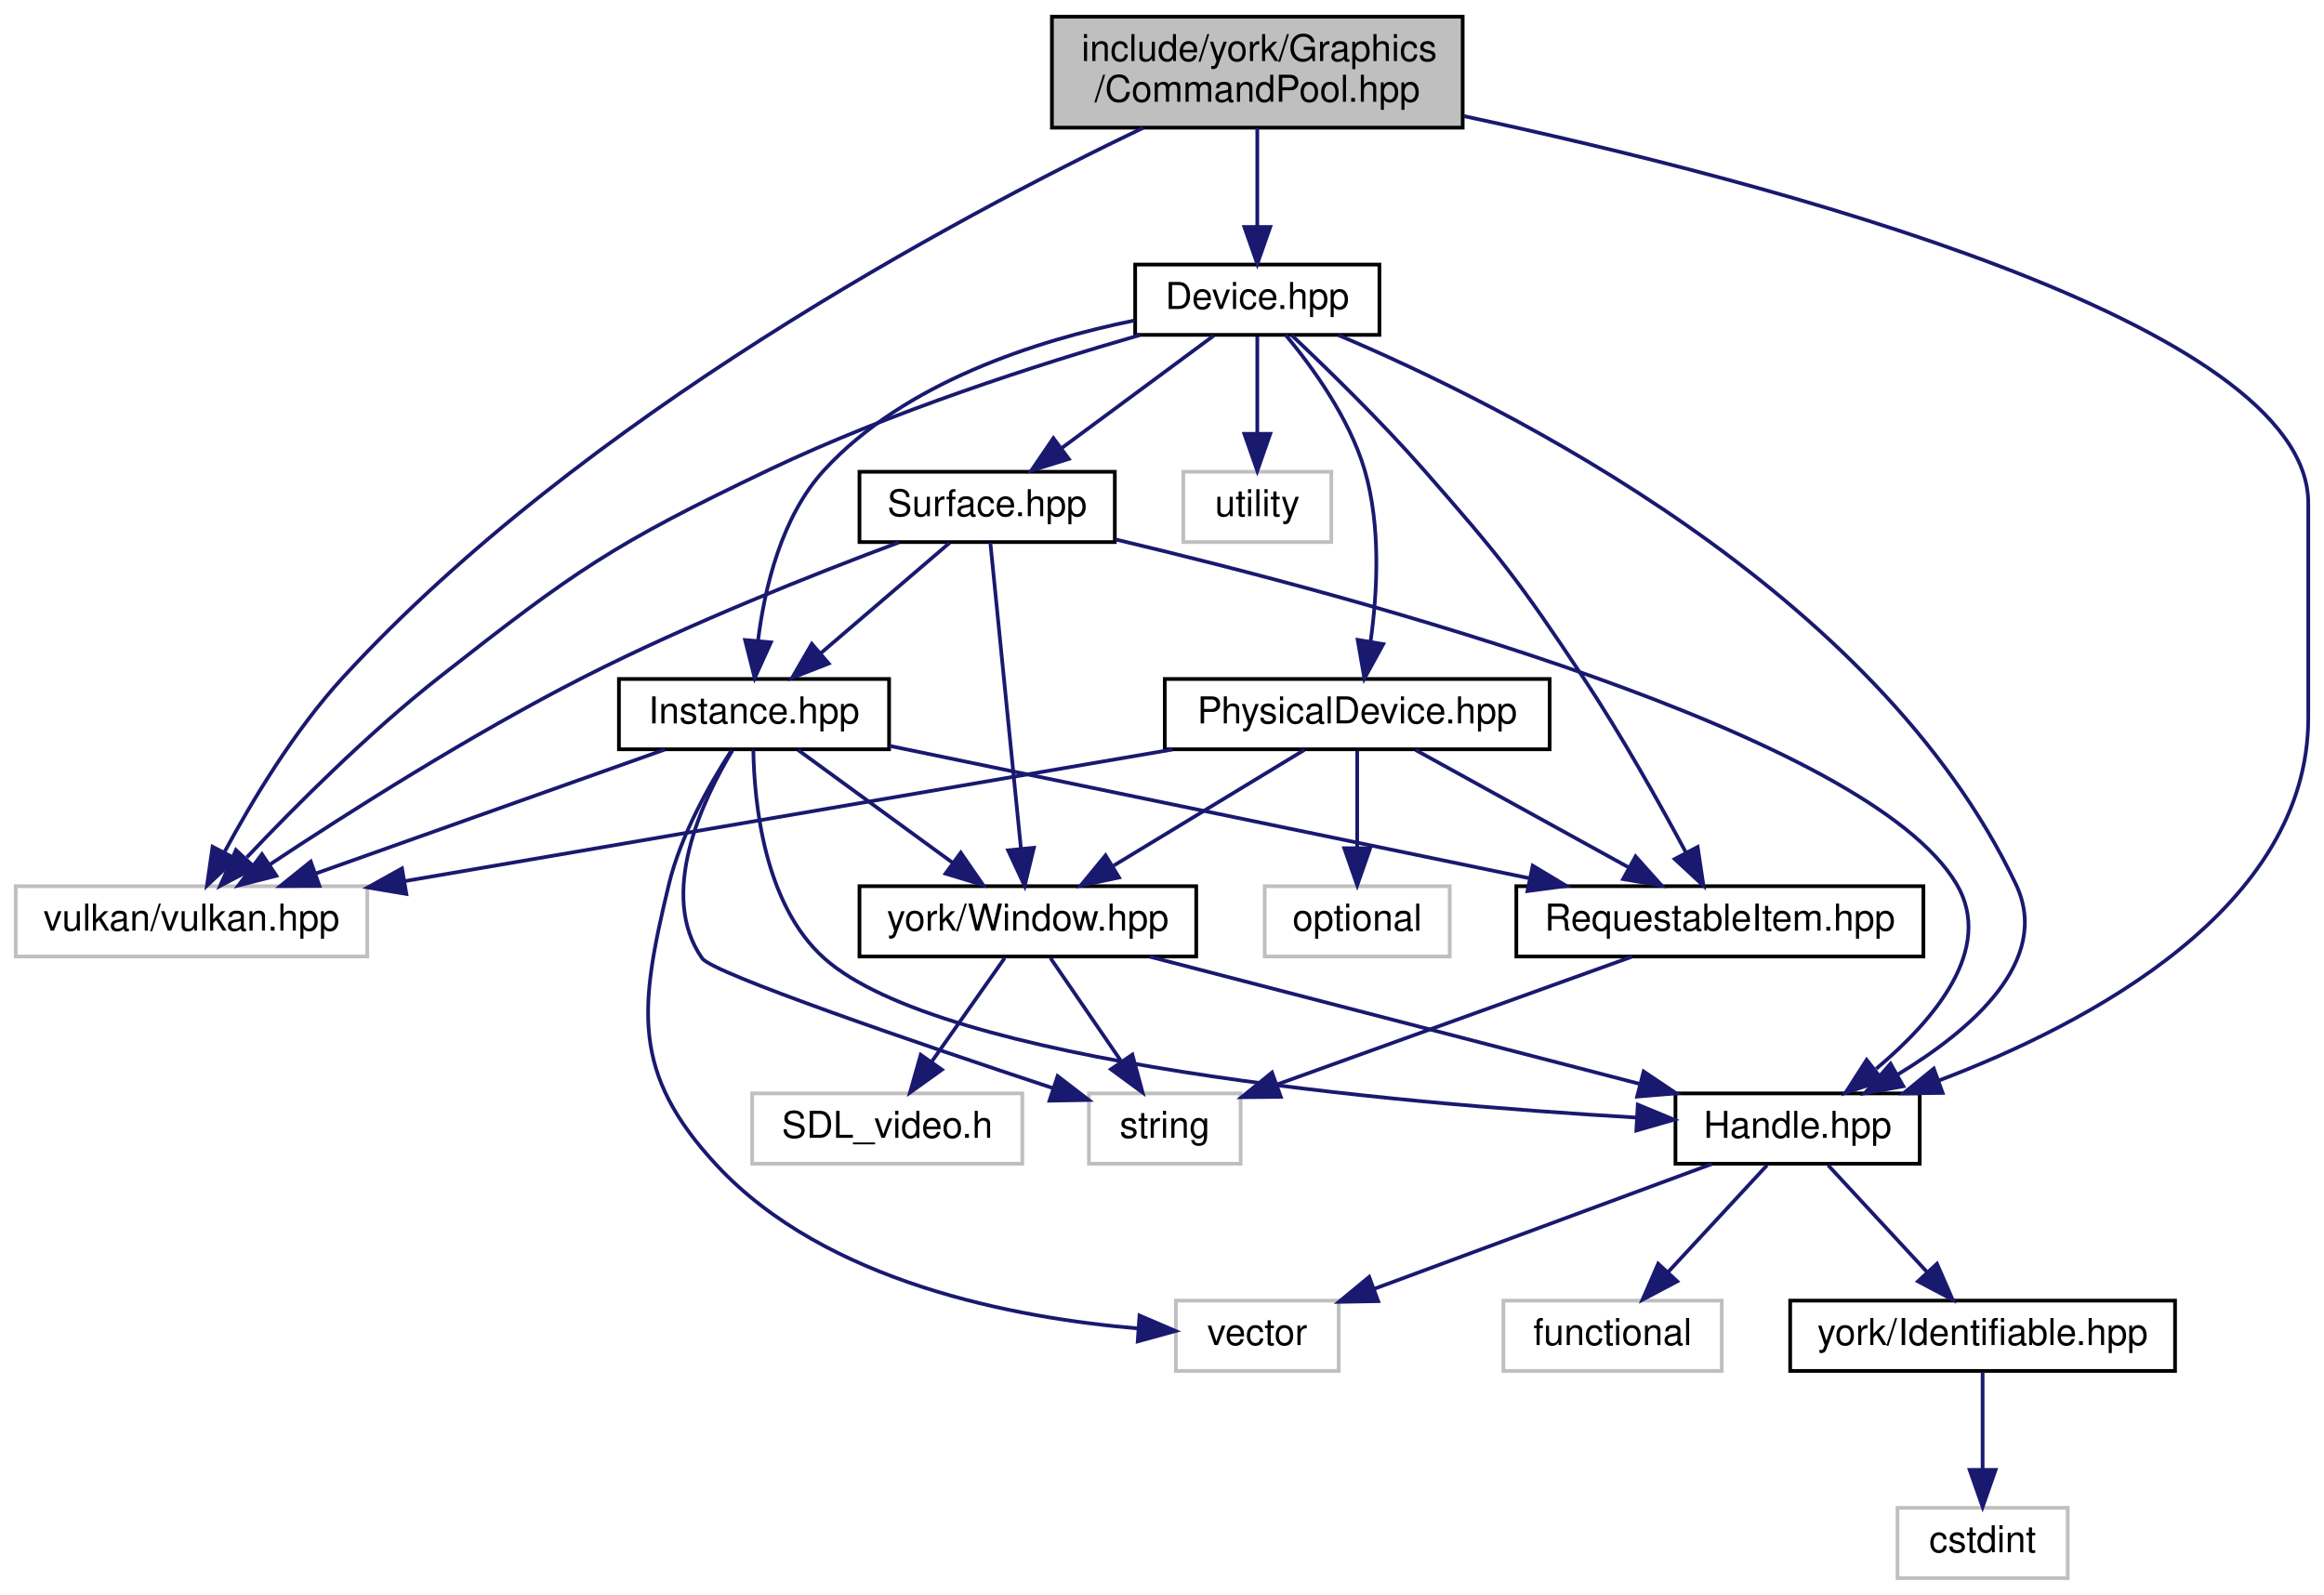
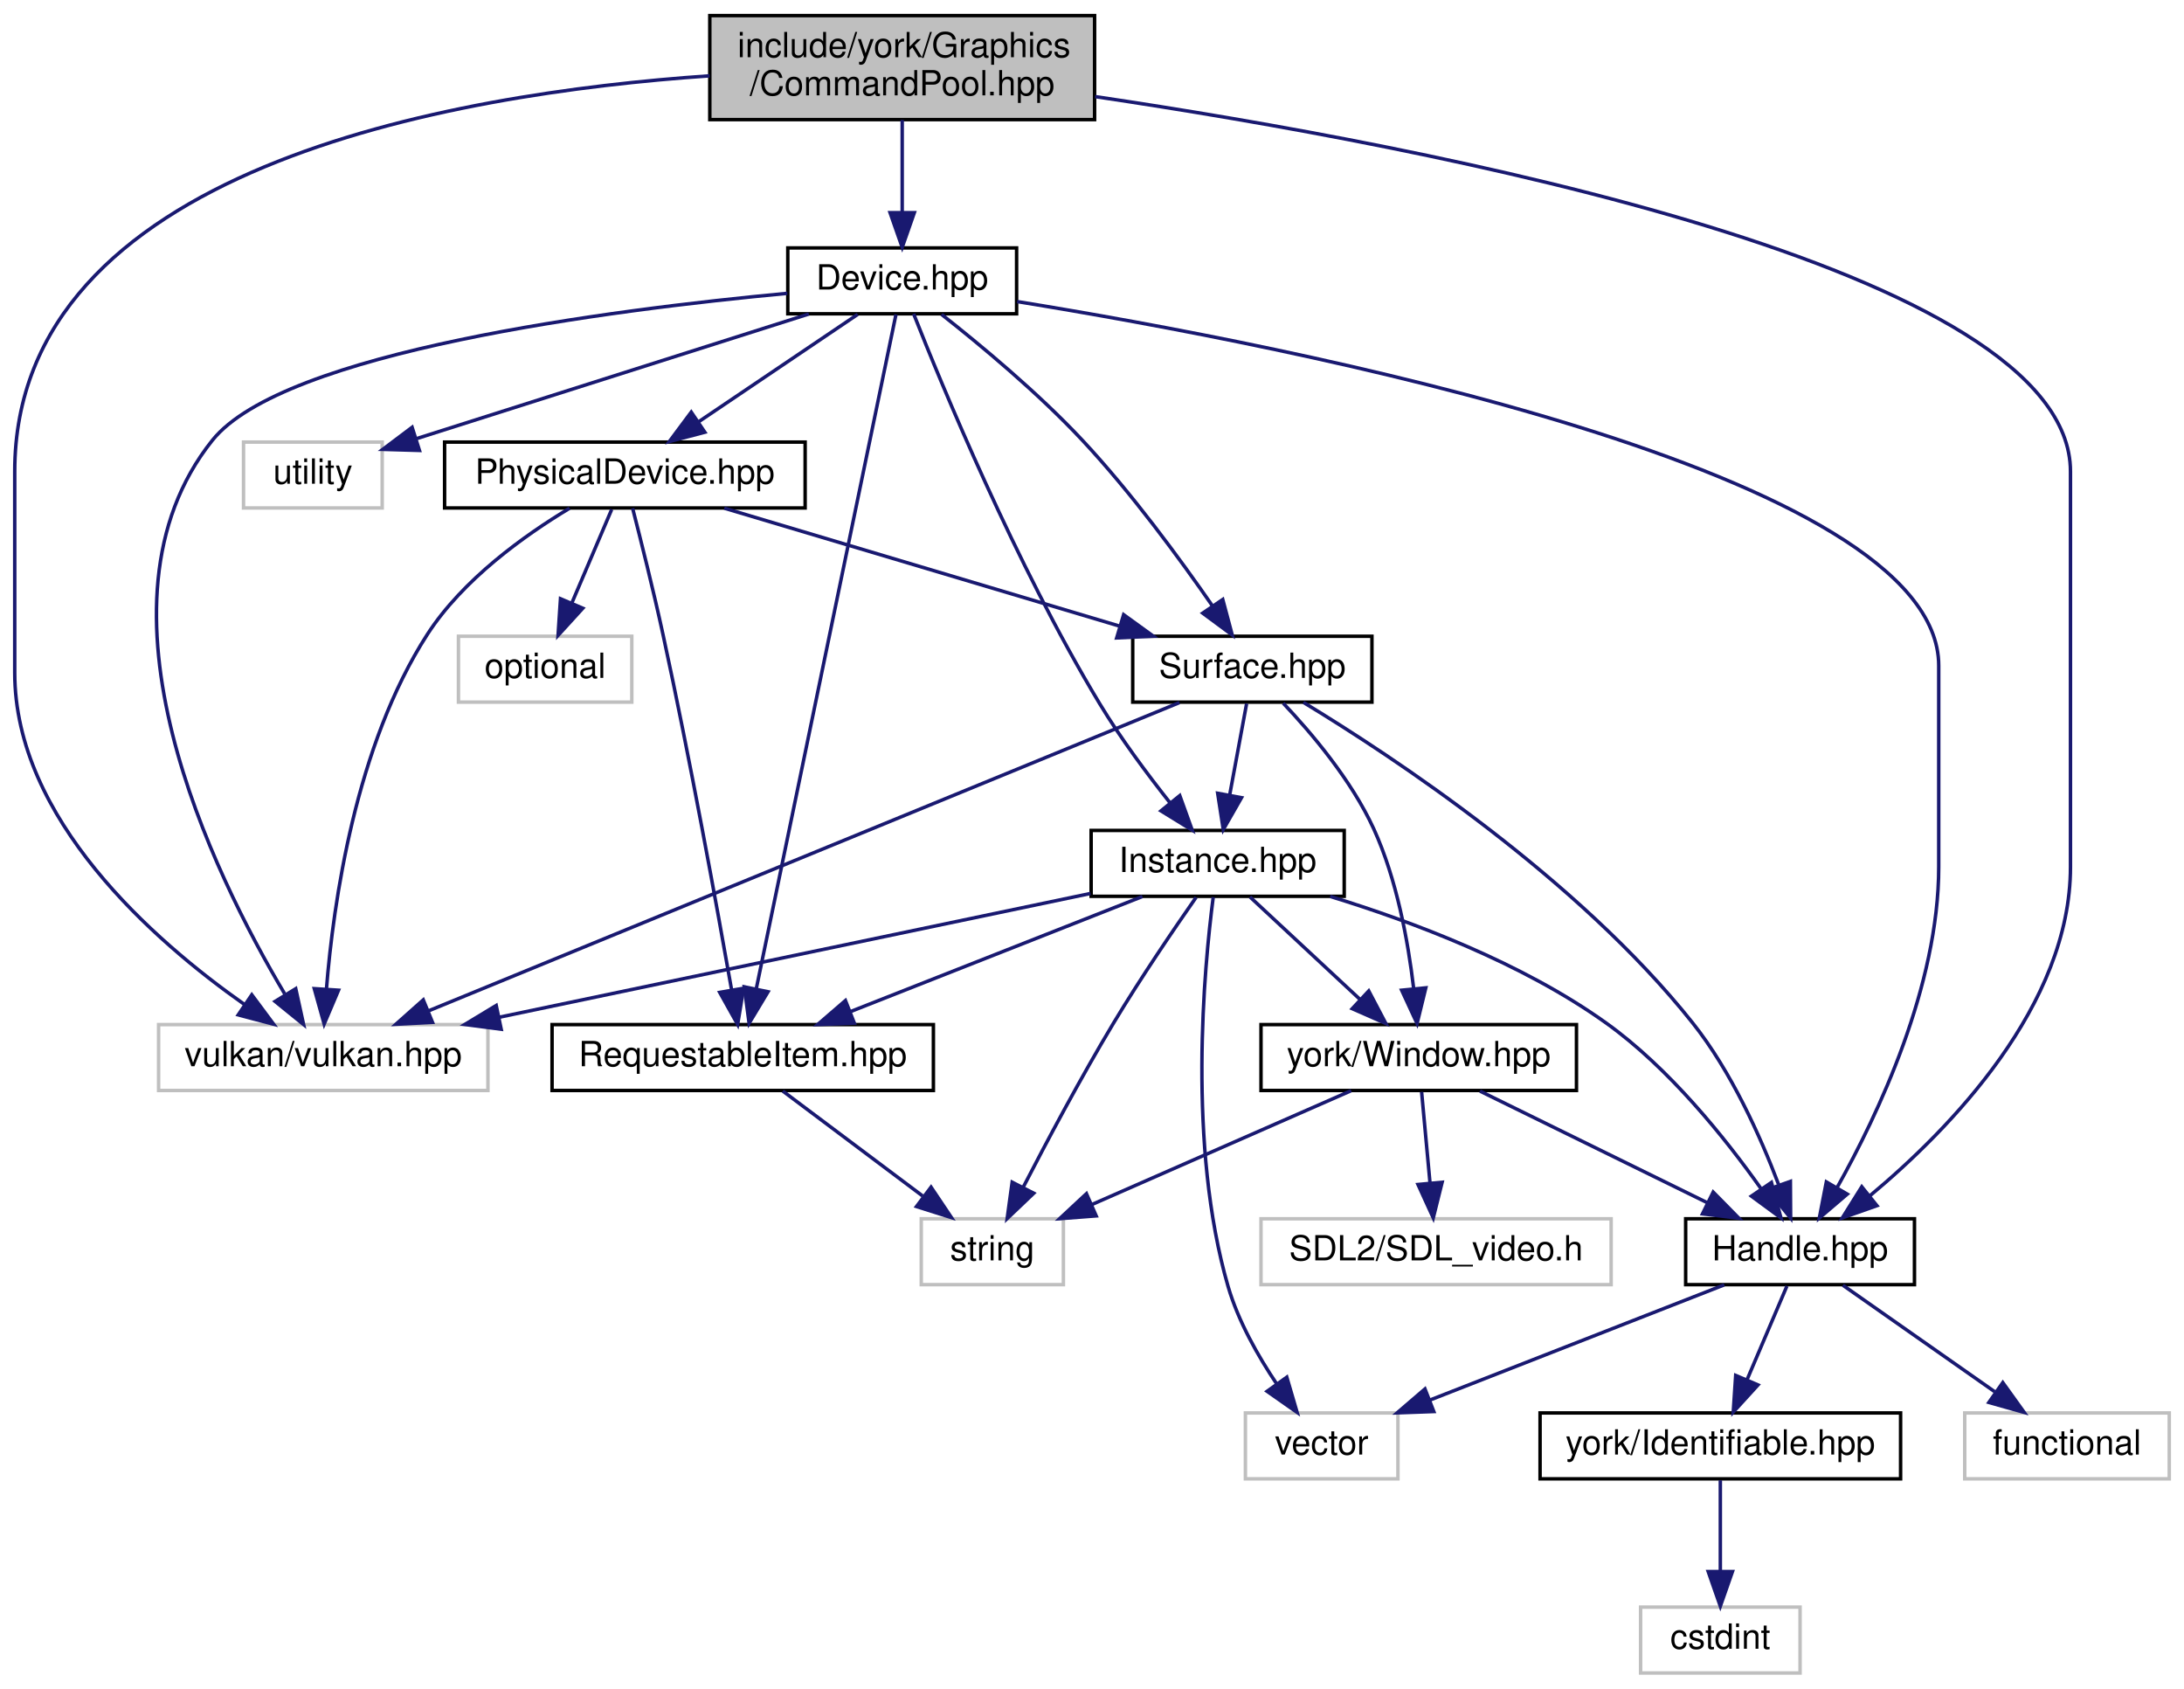
- <svg xmlns="http://www.w3.org/2000/svg" xmlns:xlink="http://www.w3.org/1999/xlink" width="628pt" height="431pt" viewBox="0.00 0.00 627.50 431.00">
-   <g id="graph0" class="graph" transform="scale(1 1) rotate(0) translate(4 427)">
+ <svg xmlns="http://www.w3.org/2000/svg" xmlns:xlink="http://www.w3.org/1999/xlink" width="630pt" height="487pt" viewBox="0.00 0.00 629.50 487.00">
+   <g id="graph0" class="graph" transform="scale(1 1) rotate(0) translate(4 483)">
    <g id="node1" class="node">
      <g id="a_node1">
        <a xlink:title=" ">
-           <polygon fill="#bfbfbf" stroke="black" points="280,-392.5 280,-422.5 391,-422.5 391,-392.5 280,-392.5" />
-           <text text-anchor="start" x="288" y="-410.5" font-family="Helvetica,sans-Serif" font-size="10.00">include/york/Graphics</text>
-           <text text-anchor="middle" x="335.5" y="-399.5" font-family="Helvetica,sans-Serif" font-size="10.00">/CommandPool.hpp</text>
+           <polygon fill="#bfbfbf" stroke="black" points="200.5,-448.5 200.5,-478.5 311.5,-478.5 311.5,-448.5 200.5,-448.5" />
+           <text text-anchor="start" x="208.5" y="-466.5" font-family="Helvetica,sans-Serif" font-size="10.00">include/york/Graphics</text>
+           <text text-anchor="middle" x="256" y="-455.5" font-family="Helvetica,sans-Serif" font-size="10.00">/CommandPool.hpp</text>
        </a>
      </g>
    </g>
    <g id="node2" class="node">
      <g id="a_node2">
        <a xlink:title=" ">
-           <polygon fill="none" stroke="#bfbfbf" points="0,-168.5 0,-187.5 95,-187.5 95,-168.5 0,-168.5" />
-           <text text-anchor="middle" x="47.5" y="-175.5" font-family="Helvetica,sans-Serif" font-size="10.00">vulkan/vulkan.hpp</text>
+           <polygon fill="none" stroke="#bfbfbf" points="41.5,-168.5 41.5,-187.5 136.5,-187.5 136.5,-168.5 41.5,-168.5" />
+           <text text-anchor="middle" x="89" y="-175.5" font-family="Helvetica,sans-Serif" font-size="10.00">vulkan/vulkan.hpp</text>
        </a>
      </g>
    </g>
    <g id="edge1" class="edge">
-       <path fill="none" stroke="midnightblue" d="M304.68,-392.47C254.21,-368.24 153.08,-314.32 88.5,-244 75.28,-229.61 63.77,-210.41 56.34,-196.61" />
-       <polygon fill="midnightblue" stroke="midnightblue" points="59.4,-194.92 51.68,-187.67 53.19,-198.16 59.4,-194.92" />
+       <path fill="none" stroke="midnightblue" d="M200.45,-461.13C125.16,-455.97 0,-434.28 0,-347 0,-347 0,-347 0,-289 0,-246.85 39.99,-211.78 66.36,-193.24" />
+       <polygon fill="midnightblue" stroke="midnightblue" points="68.38,-196.1 74.7,-187.6 64.46,-190.3 68.38,-196.1" />
    </g>
    <g id="node3" class="node">
      <g id="a_node3">
        <a xlink:href="_handle_8hpp.html" target="_top" xlink:title="Contains the declarations for the Handle classes which form the basis of our Vulkan implementation.">
-           <polygon fill="none" stroke="black" points="448.5,-112.5 448.5,-131.5 514.5,-131.5 514.5,-112.5 448.5,-112.5" />
-           <text text-anchor="middle" x="481.5" y="-119.5" font-family="Helvetica,sans-Serif" font-size="10.00">Handle.hpp</text>
+           <polygon fill="none" stroke="black" points="482,-112.5 482,-131.5 548,-131.5 548,-112.5 482,-112.5" />
+           <text text-anchor="middle" x="515" y="-119.5" font-family="Helvetica,sans-Serif" font-size="10.00">Handle.hpp</text>
        </a>
      </g>
    </g>
    <g id="edge2" class="edge">
-       <path fill="none" stroke="midnightblue" d="M391.27,-395.63C473.98,-377.9 619.5,-339.77 619.5,-291 619.5,-291 619.5,-291 619.5,-233 619.5,-181.66 560.37,-150.4 519.53,-134.93" />
-       <polygon fill="midnightblue" stroke="midnightblue" points="520.69,-131.63 510.09,-131.51 518.3,-138.21 520.69,-131.63" />
+       <path fill="none" stroke="midnightblue" d="M311.65,-455.14C407.37,-440.92 593,-405.76 593,-347 593,-347 593,-347 593,-233 593,-192.97 558.2,-157.34 535.09,-138.09" />
+       <polygon fill="midnightblue" stroke="midnightblue" points="537.18,-135.28 527.19,-131.76 532.8,-140.74 537.18,-135.28" />
    </g>
    <g id="node8" class="node">
      <g id="a_node8">
        <a xlink:href="_device_8hpp.html" target="_top" xlink:title=" ">
-           <polygon fill="none" stroke="black" points="302.5,-336.5 302.5,-355.5 368.5,-355.5 368.5,-336.5 302.5,-336.5" />
-           <text text-anchor="middle" x="335.5" y="-343.5" font-family="Helvetica,sans-Serif" font-size="10.00">Device.hpp</text>
+           <polygon fill="none" stroke="black" points="223,-392.5 223,-411.5 289,-411.5 289,-392.5 223,-392.5" />
+           <text text-anchor="middle" x="256" y="-399.5" font-family="Helvetica,sans-Serif" font-size="10.00">Device.hpp</text>
        </a>
      </g>
    </g>
    <g id="edge7" class="edge">
-       <path fill="none" stroke="midnightblue" d="M335.5,-392.4C335.5,-384.47 335.5,-374.46 335.5,-365.86" />
-       <polygon fill="midnightblue" stroke="midnightblue" points="339,-365.66 335.5,-355.66 332,-365.66 339,-365.66" />
+       <path fill="none" stroke="midnightblue" d="M256,-448.4C256,-440.47 256,-430.46 256,-421.86" />
+       <polygon fill="midnightblue" stroke="midnightblue" points="259.5,-421.66 256,-411.66 252.5,-421.66 259.5,-421.66" />
    </g>
    <g id="node4" class="node">
      <g id="a_node4">
        <a xlink:title=" ">
-           <polygon fill="none" stroke="#bfbfbf" points="313.5,-56.5 313.5,-75.5 357.5,-75.5 357.5,-56.5 313.5,-56.5" />
-           <text text-anchor="middle" x="335.5" y="-63.5" font-family="Helvetica,sans-Serif" font-size="10.00">vector</text>
+           <polygon fill="none" stroke="#bfbfbf" points="355,-56.5 355,-75.5 399,-75.5 399,-56.5 355,-56.5" />
+           <text text-anchor="middle" x="377" y="-63.5" font-family="Helvetica,sans-Serif" font-size="10.00">vector</text>
        </a>
      </g>
    </g>
    <g id="edge3" class="edge">
-       <path fill="none" stroke="midnightblue" d="M458.37,-112.44C433.73,-103.33 394.58,-88.85 367.11,-78.69" />
-       <polygon fill="midnightblue" stroke="midnightblue" points="368.16,-75.35 357.57,-75.16 365.74,-81.91 368.16,-75.35" />
+       <path fill="none" stroke="midnightblue" d="M493.13,-112.44C470.22,-103.48 434.02,-89.31 408.13,-79.18" />
+       <polygon fill="midnightblue" stroke="midnightblue" points="409.35,-75.9 398.76,-75.52 406.8,-82.42 409.35,-75.9" />
    </g>
    <g id="node5" class="node">
      <g id="a_node5">
        <a xlink:title=" ">
-           <polygon fill="none" stroke="#bfbfbf" points="402,-56.5 402,-75.5 461,-75.5 461,-56.5 402,-56.5" />
-           <text text-anchor="middle" x="431.5" y="-63.5" font-family="Helvetica,sans-Serif" font-size="10.00">functional</text>
+           <polygon fill="none" stroke="#bfbfbf" points="562.5,-56.5 562.5,-75.5 621.5,-75.5 621.5,-56.5 562.5,-56.5" />
+           <text text-anchor="middle" x="592" y="-63.5" font-family="Helvetica,sans-Serif" font-size="10.00">functional</text>
        </a>
      </g>
    </g>
    <g id="edge4" class="edge">
-       <path fill="none" stroke="midnightblue" d="M473.24,-112.08C466.04,-104.3 455.39,-92.8 446.65,-83.37" />
-       <polygon fill="midnightblue" stroke="midnightblue" points="448.97,-80.71 439.6,-75.75 443.83,-85.47 448.97,-80.71" />
+       <path fill="none" stroke="midnightblue" d="M527.37,-112.32C539.16,-104.06 557.13,-91.45 571.14,-81.63" />
+       <polygon fill="midnightblue" stroke="midnightblue" points="573.48,-84.26 579.66,-75.65 569.46,-78.53 573.48,-84.26" />
    </g>
    <g id="node6" class="node">
      <g id="a_node6">
        <a xlink:href="_identifiable_8hpp.html" target="_top" xlink:title=" ">
-           <polygon fill="none" stroke="black" points="479.5,-56.5 479.5,-75.5 583.5,-75.5 583.5,-56.5 479.5,-56.5" />
-           <text text-anchor="middle" x="531.5" y="-63.5" font-family="Helvetica,sans-Serif" font-size="10.00">york/Identifiable.hpp</text>
+           <polygon fill="none" stroke="black" points="440,-56.5 440,-75.5 544,-75.5 544,-56.5 440,-56.5" />
+           <text text-anchor="middle" x="492" y="-63.5" font-family="Helvetica,sans-Serif" font-size="10.00">york/Identifiable.hpp</text>
        </a>
      </g>
    </g>
    <g id="edge5" class="edge">
-       <path fill="none" stroke="midnightblue" d="M489.76,-112.08C496.96,-104.3 507.61,-92.8 516.35,-83.37" />
-       <polygon fill="midnightblue" stroke="midnightblue" points="519.17,-85.47 523.4,-75.75 514.03,-80.71 519.17,-85.47" />
+       <path fill="none" stroke="midnightblue" d="M511.2,-112.08C508.09,-104.77 503.58,-94.18 499.71,-85.1" />
+       <polygon fill="midnightblue" stroke="midnightblue" points="502.87,-83.58 495.73,-75.75 496.43,-86.32 502.87,-83.58" />
    </g>
    <g id="node7" class="node">
      <g id="a_node7">
        <a xlink:title=" ">
-           <polygon fill="none" stroke="#bfbfbf" points="508.5,-0.5 508.5,-19.5 554.5,-19.5 554.5,-0.5 508.5,-0.5" />
-           <text text-anchor="middle" x="531.5" y="-7.5" font-family="Helvetica,sans-Serif" font-size="10.00">cstdint</text>
+           <polygon fill="none" stroke="#bfbfbf" points="469,-0.5 469,-19.5 515,-19.5 515,-0.5 469,-0.5" />
+           <text text-anchor="middle" x="492" y="-7.5" font-family="Helvetica,sans-Serif" font-size="10.00">cstdint</text>
        </a>
      </g>
    </g>
    <g id="edge6" class="edge">
-       <path fill="none" stroke="midnightblue" d="M531.5,-56.08C531.5,-49.01 531.5,-38.86 531.5,-29.99" />
-       <polygon fill="midnightblue" stroke="midnightblue" points="535,-29.75 531.5,-19.75 528,-29.75 535,-29.75" />
+       <path fill="none" stroke="midnightblue" d="M492,-56.08C492,-49.01 492,-38.86 492,-29.99" />
+       <polygon fill="midnightblue" stroke="midnightblue" points="495.5,-29.75 492,-19.75 488.5,-29.75 495.5,-29.75" />
    </g>
    <g id="edge9" class="edge">
-       <path fill="none" stroke="midnightblue" d="M303.75,-336.44C276.49,-328.57 236.5,-315.74 203.5,-300 161.32,-279.88 151.25,-272.87 114.5,-244 95.29,-228.91 75.48,-209.06 62.43,-195.28" />
-       <polygon fill="midnightblue" stroke="midnightblue" points="64.63,-192.51 55.24,-187.59 59.51,-197.28 64.63,-192.51" />
+       <path fill="none" stroke="midnightblue" d="M222.87,-398.4C171.76,-393.63 77.4,-381.53 57,-356 19.03,-308.49 57.36,-230.81 77.87,-196.38" />
+       <polygon fill="midnightblue" stroke="midnightblue" points="81.06,-197.86 83.33,-187.51 75.1,-194.19 81.06,-197.86" />
    </g>
    <g id="edge10" class="edge">
-       <path fill="none" stroke="midnightblue" d="M357.46,-336.4C402.18,-317.5 502.76,-267.6 540.5,-188 550.3,-167.34 528.35,-148.57 508.5,-136.57" />
-       <polygon fill="midnightblue" stroke="midnightblue" points="510.07,-133.44 499.65,-131.55 506.62,-139.53 510.07,-133.44" />
+       <path fill="none" stroke="midnightblue" d="M289.14,-396.03C366.99,-383.41 555,-347.14 555,-291 555,-291 555,-291 555,-233 555,-198.62 537.53,-161.63 525.68,-140.5" />
+       <polygon fill="midnightblue" stroke="midnightblue" points="528.62,-138.61 520.56,-131.73 522.58,-142.13 528.62,-138.61" />
    </g>
    <g id="node9" class="node">
      <g id="a_node9">
        <a xlink:title=" ">
-           <polygon fill="none" stroke="#bfbfbf" points="315.5,-280.5 315.5,-299.5 355.5,-299.5 355.5,-280.5 315.5,-280.5" />
-           <text text-anchor="middle" x="335.5" y="-287.5" font-family="Helvetica,sans-Serif" font-size="10.00">utility</text>
+           <polygon fill="none" stroke="#bfbfbf" points="66,-336.5 66,-355.5 106,-355.5 106,-336.5 66,-336.5" />
+           <text text-anchor="middle" x="86" y="-343.5" font-family="Helvetica,sans-Serif" font-size="10.00">utility</text>
        </a>
      </g>
    </g>
    <g id="edge8" class="edge">
-       <path fill="none" stroke="midnightblue" d="M335.5,-336.08C335.5,-329.01 335.5,-318.86 335.5,-309.99" />
-       <polygon fill="midnightblue" stroke="midnightblue" points="339,-309.75 335.5,-299.75 332,-309.75 339,-309.75" />
+       <path fill="none" stroke="midnightblue" d="M229.06,-392.44C198.23,-382.65 147.86,-366.65 115.86,-356.48" />
+       <polygon fill="midnightblue" stroke="midnightblue" points="116.75,-353.09 106.16,-353.4 114.63,-359.77 116.75,-353.09" />
    </g>
    <g id="node10" class="node">
      <g id="a_node10">
        <a xlink:href="_instance_8hpp.html" target="_top" xlink:title=" ">
-           <polygon fill="none" stroke="black" points="163,-224.5 163,-243.5 236,-243.5 236,-224.5 163,-224.5" />
-           <text text-anchor="middle" x="199.5" y="-231.5" font-family="Helvetica,sans-Serif" font-size="10.00">Instance.hpp</text>
+           <polygon fill="none" stroke="black" points="310.5,-224.5 310.5,-243.5 383.5,-243.5 383.5,-224.5 310.5,-224.5" />
+           <text text-anchor="middle" x="347" y="-231.5" font-family="Helvetica,sans-Serif" font-size="10.00">Instance.hpp</text>
        </a>
      </g>
    </g>
    <g id="edge11" class="edge">
-       <path fill="none" stroke="midnightblue" d="M302.25,-340.38C276.01,-335.04 240.31,-323.7 218.5,-300 206.94,-287.44 202.38,-268.22 200.6,-253.93" />
-       <polygon fill="midnightblue" stroke="midnightblue" points="204.07,-253.4 199.69,-243.76 197.09,-254.03 204.07,-253.4" />
+       <path fill="none" stroke="midnightblue" d="M259.3,-392.48C267.27,-372.27 288.74,-320.14 313,-280 319.01,-270.05 326.77,-259.65 333.35,-251.35" />
+       <polygon fill="midnightblue" stroke="midnightblue" points="336.07,-253.55 339.66,-243.58 330.64,-249.14 336.07,-253.55" />
    </g>
    <g id="node12" class="node">
      <g id="a_node12">
        <a xlink:href="_requestable_item_8hpp.html" target="_top" xlink:title=" ">
-           <polygon fill="none" stroke="black" points="405.5,-168.5 405.5,-187.5 515.5,-187.5 515.5,-168.5 405.5,-168.5" />
-           <text text-anchor="middle" x="460.5" y="-175.5" font-family="Helvetica,sans-Serif" font-size="10.00">RequestableItem.hpp</text>
-         </a>
-       </g>
-     </g>
-     <g id="edge27" class="edge">
-       <path fill="none" stroke="midnightblue" d="M344.82,-336.37C354.18,-327.54 368.84,-313.29 380.5,-300 401.19,-276.41 406.14,-270.14 423.5,-244 433.8,-228.48 444.18,-209.95 451.31,-196.65" />
-       <polygon fill="midnightblue" stroke="midnightblue" points="454.49,-198.11 456.07,-187.64 448.3,-194.84 454.49,-198.11" />
+           <polygon fill="none" stroke="black" points="155,-168.5 155,-187.5 265,-187.5 265,-168.5 155,-168.5" />
+           <text text-anchor="middle" x="210" y="-175.5" font-family="Helvetica,sans-Serif" font-size="10.00">RequestableItem.hpp</text>
+         </a>
+       </g>
+     </g>
+     <g id="edge31" class="edge">
+       <path fill="none" stroke="midnightblue" d="M254.2,-392.3C247.43,-359.63 223.44,-243.87 213.93,-197.96" />
+       <polygon fill="midnightblue" stroke="midnightblue" points="217.3,-196.97 211.84,-187.88 210.44,-198.39 217.3,-196.97" />
    </g>
    <g id="node15" class="node">
      <g id="a_node15">
        <a xlink:href="_physical_device_8hpp.html" target="_top" xlink:title=" ">
-           <polygon fill="none" stroke="black" points="310.5,-224.5 310.5,-243.5 414.5,-243.5 414.5,-224.5 310.5,-224.5" />
-           <text text-anchor="middle" x="362.5" y="-231.5" font-family="Helvetica,sans-Serif" font-size="10.00">PhysicalDevice.hpp</text>
+           <polygon fill="none" stroke="black" points="124,-336.5 124,-355.5 228,-355.5 228,-336.5 124,-336.5" />
+           <text text-anchor="middle" x="176" y="-343.5" font-family="Helvetica,sans-Serif" font-size="10.00">PhysicalDevice.hpp</text>
        </a>
      </g>
    </g>
    <g id="edge22" class="edge">
-       <path fill="none" stroke="midnightblue" d="M343.17,-336.46C350.28,-327.93 360.35,-314.09 364.5,-300 368.94,-284.92 367.96,-267.02 366.14,-253.82" />
-       <polygon fill="midnightblue" stroke="midnightblue" points="369.54,-252.92 364.44,-243.63 362.63,-254.07 369.54,-252.92" />
+       <path fill="none" stroke="midnightblue" d="M243.15,-392.32C230.78,-383.98 211.87,-371.21 197.26,-361.35" />
+       <polygon fill="midnightblue" stroke="midnightblue" points="199.07,-358.35 188.82,-355.65 195.15,-364.15 199.07,-358.35" />
    </g>
    <g id="node17" class="node">
      <g id="a_node17">
        <a xlink:href="_surface_8hpp.html" target="_top" xlink:title=" ">
-           <polygon fill="none" stroke="black" points="228,-280.5 228,-299.5 297,-299.5 297,-280.5 228,-280.5" />
-           <text text-anchor="middle" x="262.5" y="-287.5" font-family="Helvetica,sans-Serif" font-size="10.00">Surface.hpp</text>
-         </a>
-       </g>
-     </g>
-     <g id="edge28" class="edge">
-       <path fill="none" stroke="midnightblue" d="M323.77,-336.32C312.66,-328.11 295.76,-315.6 282.52,-305.81" />
-       <polygon fill="midnightblue" stroke="midnightblue" points="284.56,-302.97 274.44,-299.83 280.4,-308.59 284.56,-302.97" />
+           <polygon fill="none" stroke="black" points="322.5,-280.5 322.5,-299.5 391.5,-299.5 391.5,-280.5 322.5,-280.5" />
+           <text text-anchor="middle" x="357" y="-287.5" font-family="Helvetica,sans-Serif" font-size="10.00">Surface.hpp</text>
+         </a>
+       </g>
+     </g>
+     <g id="edge32" class="edge">
+       <path fill="none" stroke="midnightblue" d="M267.36,-392.32C278.33,-383.69 295.12,-369.78 308,-356 322.11,-340.9 336.09,-321.84 345.49,-308.27" />
+       <polygon fill="midnightblue" stroke="midnightblue" points="348.47,-310.11 351.2,-299.87 342.68,-306.17 348.47,-310.11" />
    </g>
    <g id="edge14" class="edge">
-       <path fill="none" stroke="midnightblue" d="M175.42,-224.44C149.96,-215.4 109.61,-201.06 81.04,-190.92" />
-       <polygon fill="midnightblue" stroke="midnightblue" points="82.07,-187.57 71.47,-187.52 79.72,-194.16 82.07,-187.57" />
+       <path fill="none" stroke="midnightblue" d="M310.31,-225.32C265.67,-215.98 190.05,-200.15 139.82,-189.64" />
+       <polygon fill="midnightblue" stroke="midnightblue" points="140.33,-186.17 129.82,-187.54 138.89,-193.02 140.33,-186.17" />
    </g>
    <g id="edge15" class="edge">
-       <path fill="none" stroke="midnightblue" d="M199.32,-224.34C199.54,-210.27 202.17,-182.55 218.5,-168 250.26,-139.7 371.83,-128.84 437.99,-124.97" />
-       <polygon fill="midnightblue" stroke="midnightblue" points="438.32,-128.46 448.11,-124.4 437.93,-121.47 438.32,-128.46" />
+       <path fill="none" stroke="midnightblue" d="M379.45,-224.47C402.98,-217.26 434.8,-205.31 459,-188 477.29,-174.92 493.48,-154.67 503.69,-140.25" />
+       <polygon fill="midnightblue" stroke="midnightblue" points="506.74,-141.98 509.49,-131.75 500.96,-138.03 506.74,-141.98" />
    </g>
    <g id="edge13" class="edge">
-       <path fill="none" stroke="midnightblue" d="M193.4,-224.19C187.75,-215.46 179.74,-201.48 176.5,-188 168.48,-154.68 166.14,-137.07 189.5,-112 218.95,-80.39 270.02,-70.79 303.28,-67.98" />
-       <polygon fill="midnightblue" stroke="midnightblue" points="303.67,-71.47 313.41,-67.29 303.19,-64.48 303.67,-71.47" />
+       <path fill="none" stroke="midnightblue" d="M345.72,-224.26C343.09,-204.02 338.22,-152.56 350,-112 352.92,-101.96 358.65,-91.87 364.08,-83.8" />
+       <polygon fill="midnightblue" stroke="midnightblue" points="366.94,-85.82 369.92,-75.66 361.25,-81.74 366.94,-85.82" />
    </g>
    <g id="node11" class="node">
      <g id="a_node11">
        <a xlink:title=" ">
-           <polygon fill="none" stroke="#bfbfbf" points="290,-112.5 290,-131.5 331,-131.5 331,-112.5 290,-112.5" />
-           <text text-anchor="middle" x="310.5" y="-119.5" font-family="Helvetica,sans-Serif" font-size="10.00">string</text>
+           <polygon fill="none" stroke="#bfbfbf" points="261.5,-112.5 261.5,-131.5 302.5,-131.5 302.5,-112.5 261.5,-112.5" />
+           <text text-anchor="middle" x="282" y="-119.5" font-family="Helvetica,sans-Serif" font-size="10.00">string</text>
        </a>
      </g>
    </g>
    <g id="edge12" class="edge">
-       <path fill="none" stroke="midnightblue" d="M193.64,-224.15C185.59,-210.79 173.42,-185.19 185.5,-168 188.36,-163.93 244.29,-144.86 280.35,-132.89" />
-       <polygon fill="midnightblue" stroke="midnightblue" points="281.54,-136.18 289.94,-129.72 279.35,-129.53 281.54,-136.18" />
+       <path fill="none" stroke="midnightblue" d="M340.77,-224.19C334.52,-215.24 324.74,-200.88 317,-188 307.53,-172.24 297.69,-153.74 290.86,-140.51" />
+       <polygon fill="midnightblue" stroke="midnightblue" points="293.95,-138.87 286.28,-131.56 287.72,-142.05 293.95,-138.87" />
    </g>
    <g id="edge16" class="edge">
-       <path fill="none" stroke="midnightblue" d="M236.07,-225.43C281.18,-216.1 358.15,-200.18 409.17,-189.62" />
-       <polygon fill="midnightblue" stroke="midnightblue" points="409.93,-193.04 419.01,-187.58 408.51,-186.18 409.93,-193.04" />
+       <path fill="none" stroke="midnightblue" d="M325.29,-224.44C302.65,-215.52 266.93,-201.44 241.25,-191.32" />
+       <polygon fill="midnightblue" stroke="midnightblue" points="242.19,-187.93 231.61,-187.52 239.63,-194.44 242.19,-187.93" />
    </g>
    <g id="node13" class="node">
      <g id="a_node13">
        <a xlink:href="_window_8hpp.html" target="_top" xlink:title=" ">
-           <polygon fill="none" stroke="black" points="228,-168.5 228,-187.5 319,-187.5 319,-168.5 228,-168.5" />
-           <text text-anchor="middle" x="273.5" y="-175.5" font-family="Helvetica,sans-Serif" font-size="10.00">york/Window.hpp</text>
+           <polygon fill="none" stroke="black" points="359.5,-168.5 359.5,-187.5 450.5,-187.5 450.5,-168.5 359.5,-168.5" />
+           <text text-anchor="middle" x="405" y="-175.5" font-family="Helvetica,sans-Serif" font-size="10.00">york/Window.hpp</text>
        </a>
      </g>
    </g>
    <g id="edge18" class="edge">
-       <path fill="none" stroke="midnightblue" d="M211.39,-224.32C222.65,-216.11 239.79,-203.6 253.21,-193.81" />
-       <polygon fill="midnightblue" stroke="midnightblue" points="255.38,-196.56 261.39,-187.83 251.25,-190.9 255.38,-196.56" />
+       <path fill="none" stroke="midnightblue" d="M356.32,-224.32C364.89,-216.34 377.81,-204.31 388.19,-194.65" />
+       <polygon fill="midnightblue" stroke="midnightblue" points="390.58,-197.21 395.51,-187.83 385.81,-192.09 390.58,-197.21" />
    </g>
    <g id="edge17" class="edge">
-       <path fill="none" stroke="midnightblue" d="M436.73,-168.44C410.83,-159.12 369.32,-144.18 341.03,-133.99" />
-       <polygon fill="midnightblue" stroke="midnightblue" points="341.85,-130.57 331.26,-130.47 339.48,-137.15 341.85,-130.57" />
+       <path fill="none" stroke="midnightblue" d="M221.57,-168.32C232.42,-160.18 248.88,-147.84 261.88,-138.09" />
+       <polygon fill="midnightblue" stroke="midnightblue" points="264.32,-140.63 270.22,-131.83 260.12,-135.03 264.32,-140.63" />
    </g>
    <g id="edge21" class="edge">
-       <path fill="none" stroke="midnightblue" d="M306.46,-168.44C342.29,-159.14 399.66,-144.25 438.89,-134.06" />
-       <polygon fill="midnightblue" stroke="midnightblue" points="439.9,-137.42 448.7,-131.52 438.14,-130.64 439.9,-137.42" />
+       <path fill="none" stroke="midnightblue" d="M422.67,-168.32C440.39,-159.62 467.9,-146.12 488.29,-136.11" />
+       <polygon fill="midnightblue" stroke="midnightblue" points="489.94,-139.2 497.37,-131.65 486.85,-132.92 489.94,-139.2" />
    </g>
    <g id="edge19" class="edge">
-       <path fill="none" stroke="midnightblue" d="M279.61,-168.08C284.78,-160.53 292.35,-149.49 298.69,-140.23" />
-       <polygon fill="midnightblue" stroke="midnightblue" points="301.74,-141.98 304.5,-131.75 295.96,-138.02 301.74,-141.98" />
+       <path fill="none" stroke="midnightblue" d="M385.51,-168.44C365.36,-159.6 333.68,-145.69 310.67,-135.59" />
+       <polygon fill="midnightblue" stroke="midnightblue" points="311.96,-132.33 301.4,-131.52 309.15,-138.74 311.96,-132.33" />
    </g>
    <g id="node14" class="node">
      <g id="a_node14">
        <a xlink:title=" ">
-           <polygon fill="none" stroke="#bfbfbf" points="199,-112.5 199,-131.5 272,-131.5 272,-112.5 199,-112.5" />
-           <text text-anchor="middle" x="235.5" y="-119.5" font-family="Helvetica,sans-Serif" font-size="10.00">SDL_video.h</text>
+           <polygon fill="none" stroke="#bfbfbf" points="359.5,-112.5 359.5,-131.5 460.5,-131.5 460.5,-112.5 359.5,-112.5" />
+           <text text-anchor="middle" x="410" y="-119.5" font-family="Helvetica,sans-Serif" font-size="10.00">SDL2/SDL_video.h</text>
        </a>
      </g>
    </g>
    <g id="edge20" class="edge">
-       <path fill="none" stroke="midnightblue" d="M267.23,-168.08C261.86,-160.46 253.98,-149.26 247.42,-139.94" />
-       <polygon fill="midnightblue" stroke="midnightblue" points="250.28,-137.91 241.66,-131.75 244.55,-141.94 250.28,-137.91" />
+       <path fill="none" stroke="midnightblue" d="M405.83,-168.08C406.48,-161.01 407.42,-150.86 408.24,-141.99" />
+       <polygon fill="midnightblue" stroke="midnightblue" points="411.75,-142.03 409.19,-131.75 404.78,-141.39 411.75,-142.03" />
    </g>
    <g id="edge24" class="edge">
-       <path fill="none" stroke="midnightblue" d="M312.59,-224.44C256.17,-214.77 164.49,-199.05 105.09,-188.87" />
-       <polygon fill="midnightblue" stroke="midnightblue" points="105.56,-185.4 95.12,-187.16 104.38,-192.3 105.56,-185.4" />
-     </g>
-     <g id="edge25" class="edge">
-       <path fill="none" stroke="midnightblue" d="M378.25,-224.32C393.82,-215.74 417.88,-202.49 435.96,-192.52" />
-       <polygon fill="midnightblue" stroke="midnightblue" points="437.72,-195.55 444.79,-187.65 434.35,-189.42 437.72,-195.55" />
-     </g>
-     <g id="edge26" class="edge">
-       <path fill="none" stroke="midnightblue" d="M348.2,-224.32C334.32,-215.9 313.01,-202.97 296.7,-193.07" />
-       <polygon fill="midnightblue" stroke="midnightblue" points="298.13,-189.85 287.76,-187.65 294.5,-195.83 298.13,-189.85" />
+       <path fill="none" stroke="midnightblue" d="M160.05,-336.42C147.06,-328.61 129.25,-315.89 119,-300 98.35,-267.98 91.91,-222.78 89.91,-197.67" />
+       <polygon fill="midnightblue" stroke="midnightblue" points="93.4,-197.42 89.26,-187.66 86.41,-197.87 93.4,-197.42" />
+     </g>
+     <g id="edge30" class="edge">
+       <path fill="none" stroke="midnightblue" d="M178.24,-336.4C180.56,-327.37 184.24,-312.73 187,-300 194.84,-263.9 202.57,-221.43 206.77,-197.62" />
+       <polygon fill="midnightblue" stroke="midnightblue" points="210.26,-197.99 208.53,-187.54 203.36,-196.79 210.26,-197.99" />
    </g>
    <g id="node16" class="node">
      <g id="a_node16">
        <a xlink:title=" ">
-           <polygon fill="none" stroke="#bfbfbf" points="337.5,-168.5 337.5,-187.5 387.5,-187.5 387.5,-168.5 337.5,-168.5" />
-           <text text-anchor="middle" x="362.5" y="-175.5" font-family="Helvetica,sans-Serif" font-size="10.00">optional</text>
+           <polygon fill="none" stroke="#bfbfbf" points="128,-280.5 128,-299.5 178,-299.5 178,-280.5 128,-280.5" />
+           <text text-anchor="middle" x="153" y="-287.5" font-family="Helvetica,sans-Serif" font-size="10.00">optional</text>
        </a>
      </g>
    </g>
    <g id="edge23" class="edge">
-       <path fill="none" stroke="midnightblue" d="M362.5,-224.08C362.5,-217.01 362.5,-206.86 362.5,-197.99" />
-       <polygon fill="midnightblue" stroke="midnightblue" points="366,-197.75 362.5,-187.75 359,-197.75 366,-197.75" />
+       <path fill="none" stroke="midnightblue" d="M172.2,-336.08C169.09,-328.77 164.58,-318.18 160.71,-309.1" />
+       <polygon fill="midnightblue" stroke="midnightblue" points="163.87,-307.58 156.73,-299.75 157.43,-310.32 163.87,-307.58" />
+     </g>
+     <g id="edge25" class="edge">
+       <path fill="none" stroke="midnightblue" d="M204.68,-336.44C235.53,-327.24 284.73,-312.56 318.83,-302.39" />
+       <polygon fill="midnightblue" stroke="midnightblue" points="319.87,-305.73 328.45,-299.52 317.87,-299.02 319.87,-305.73" />
+     </g>
+     <g id="edge26" class="edge">
+       <path fill="none" stroke="midnightblue" d="M335.97,-280.37C288.81,-261.01 174.43,-214.06 119.47,-191.51" />
+       <polygon fill="midnightblue" stroke="midnightblue" points="120.51,-188.15 109.93,-187.59 117.85,-194.63 120.51,-188.15" />
+     </g>
+     <g id="edge28" class="edge">
+       <path fill="none" stroke="midnightblue" d="M371.73,-280.43C397.43,-264.86 450.85,-229.67 484,-188 495.18,-173.95 503.57,-155.21 508.78,-141.46" />
+       <polygon fill="midnightblue" stroke="midnightblue" points="512.21,-142.28 512.28,-131.69 505.62,-139.93 512.21,-142.28" />
    </g>
    <g id="edge29" class="edge">
-       <path fill="none" stroke="midnightblue" d="M238.63,-280.4C216.21,-272.03 181.96,-258.49 153.5,-244 123,-228.48 89.62,-207.25 68.63,-193.34" />
-       <polygon fill="midnightblue" stroke="midnightblue" points="70.43,-190.33 60.17,-187.69 66.54,-196.15 70.43,-190.33" />
-     </g>
-     <g id="edge30" class="edge">
-       <path fill="none" stroke="midnightblue" d="M297.19,-281.21C362.77,-265.64 500.53,-228.69 524.5,-188 534.81,-170.49 518.23,-151.15 502.75,-138.16" />
-       <polygon fill="midnightblue" stroke="midnightblue" points="504.48,-135.06 494.45,-131.65 500.16,-140.57 504.48,-135.06" />
-     </g>
-     <g id="edge31" class="edge">
-       <path fill="none" stroke="midnightblue" d="M252.38,-280.32C242.97,-272.26 228.76,-260.08 217.43,-250.37" />
-       <polygon fill="midnightblue" stroke="midnightblue" points="219.68,-247.68 209.81,-243.83 215.12,-253 219.68,-247.68" />
-     </g>
-     <g id="edge32" class="edge">
-       <path fill="none" stroke="midnightblue" d="M263.36,-280.37C265.14,-262.62 269.23,-221.67 271.64,-197.6" />
-       <polygon fill="midnightblue" stroke="midnightblue" points="275.13,-197.89 272.64,-187.59 268.16,-197.19 275.13,-197.89" />
+       <path fill="none" stroke="midnightblue" d="M355.35,-280.08C354.02,-272.93 352.12,-262.64 350.46,-253.69" />
+       <polygon fill="midnightblue" stroke="midnightblue" points="353.88,-252.95 348.62,-243.75 347,-254.22 353.88,-252.95" />
+     </g>
+     <g id="edge27" class="edge">
+       <path fill="none" stroke="midnightblue" d="M365.91,-280.19C373.98,-271.68 385.57,-258.04 392,-244 398.67,-229.43 401.93,-211.49 403.51,-198.14" />
+       <polygon fill="midnightblue" stroke="midnightblue" points="407.04,-198.1 404.52,-187.8 400.07,-197.42 407.04,-198.1" />
    </g>
  </g>
</svg>
